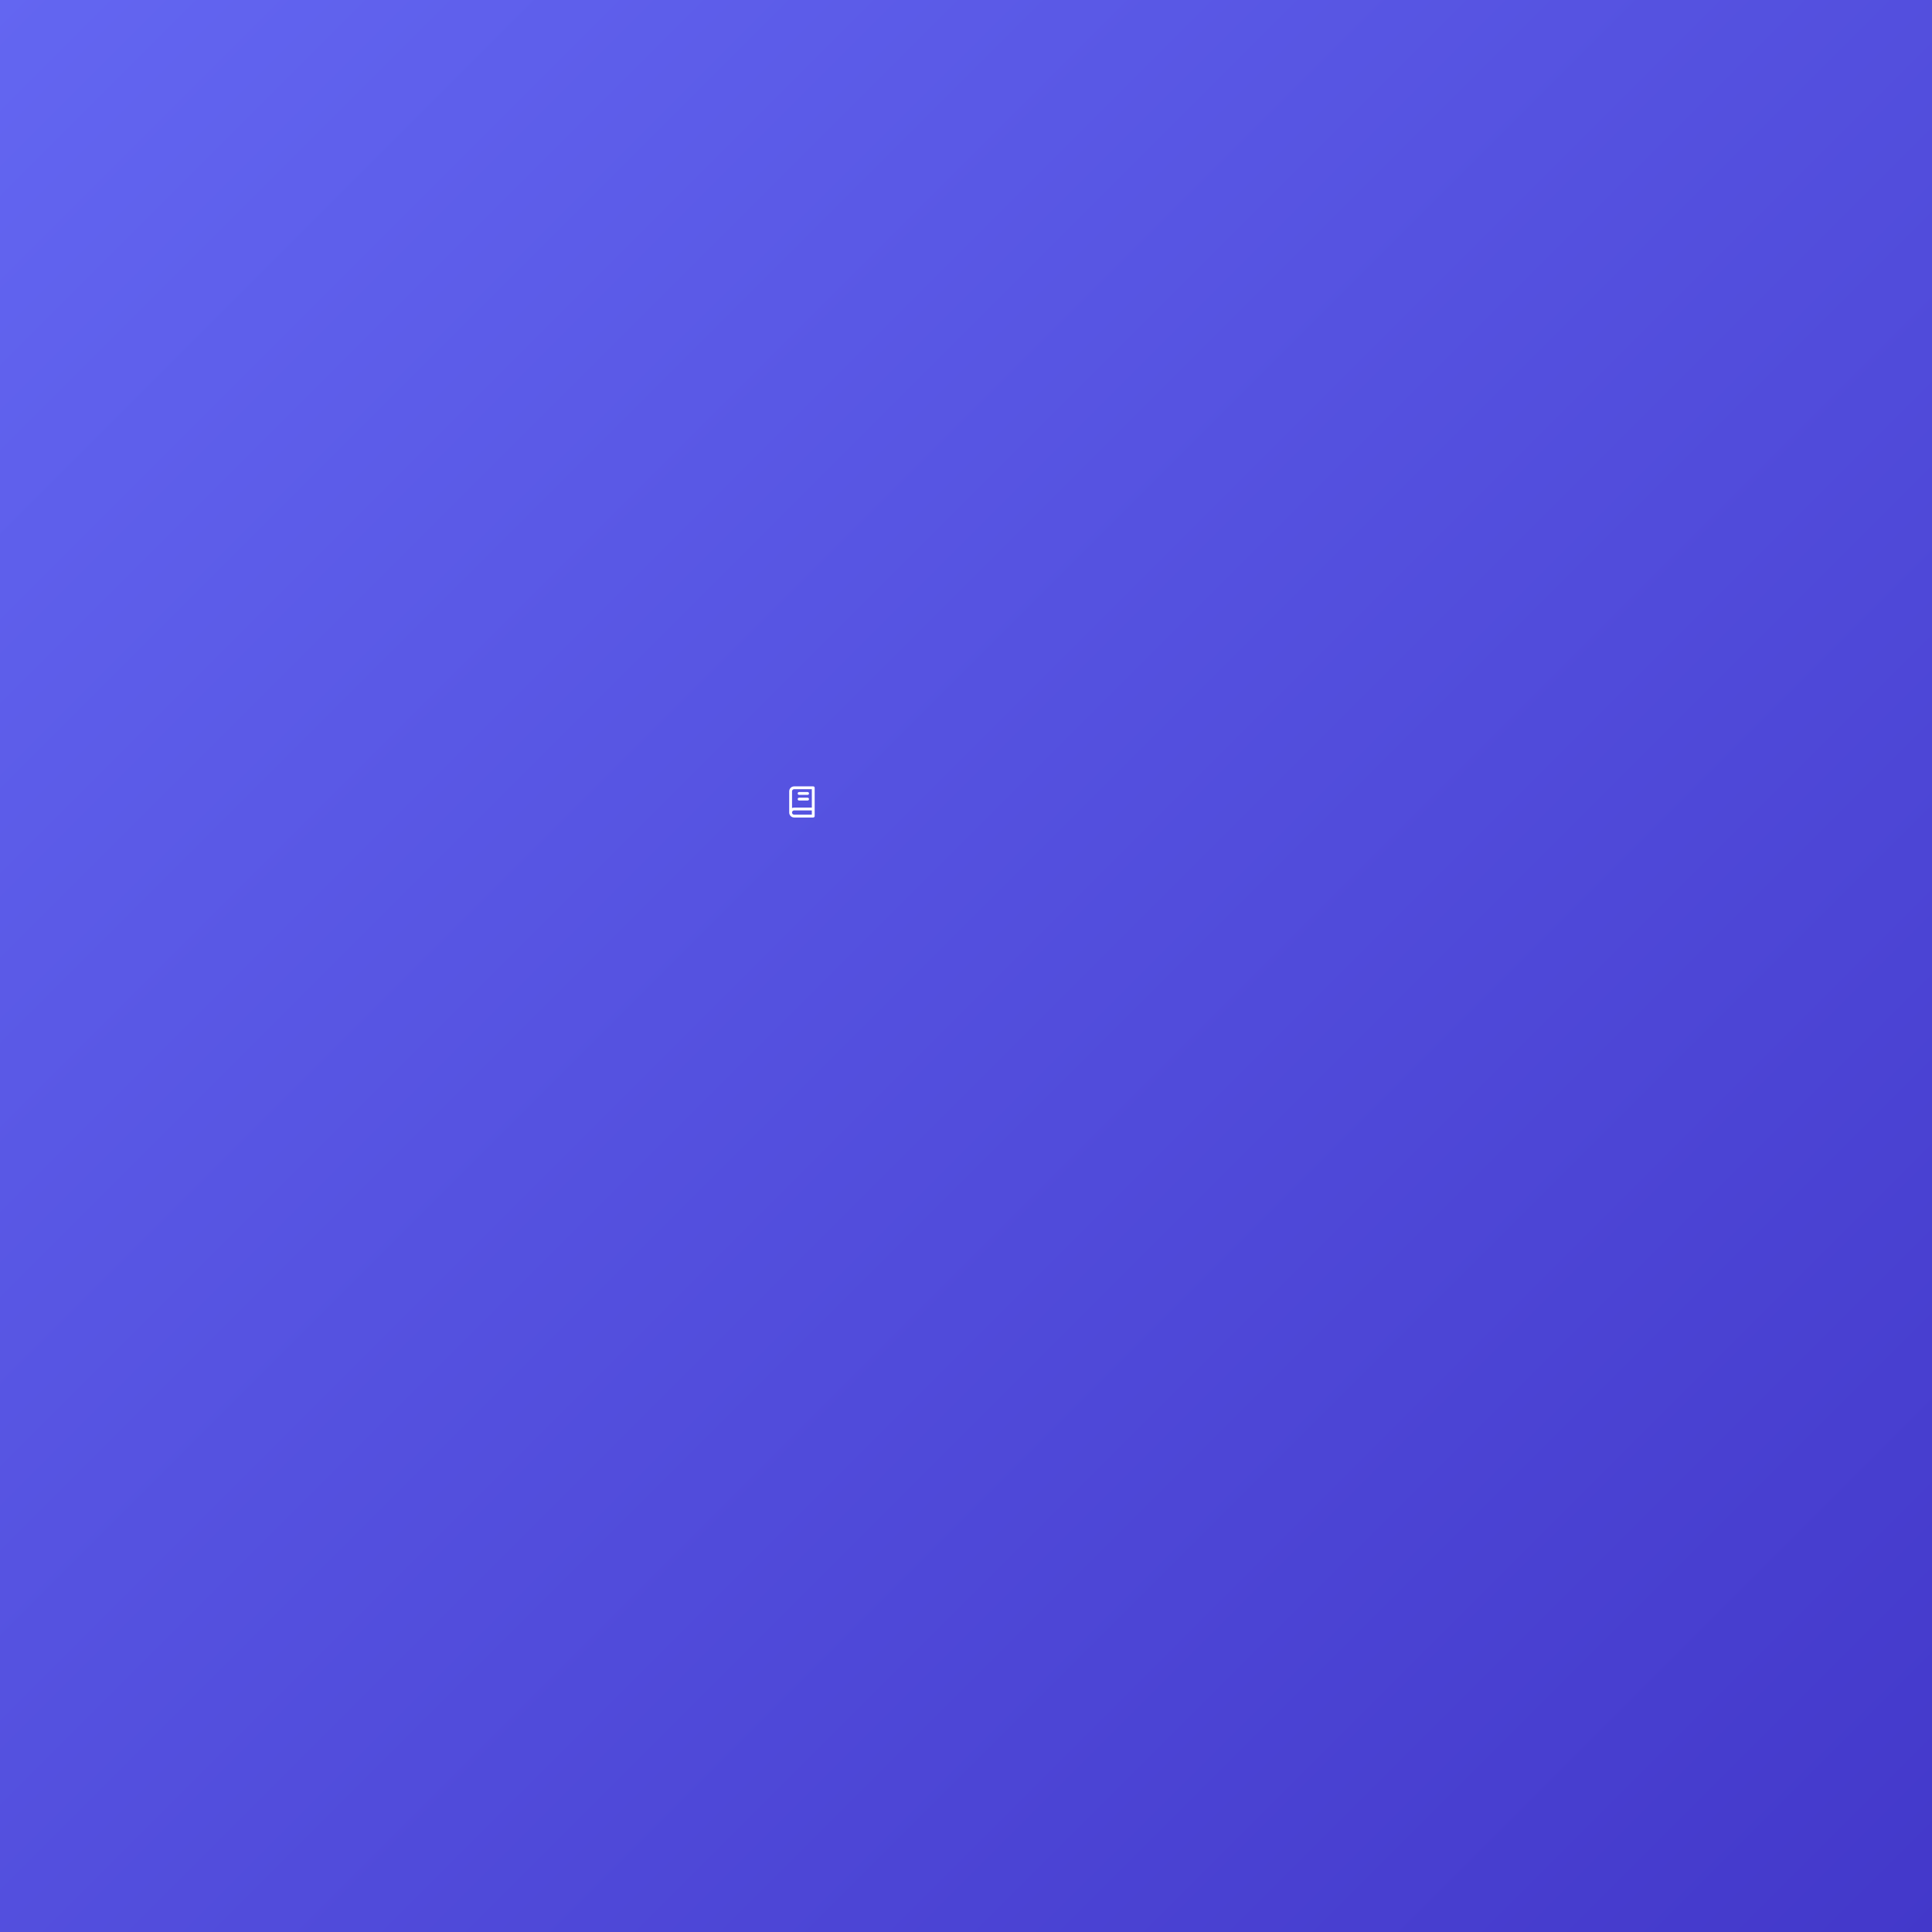
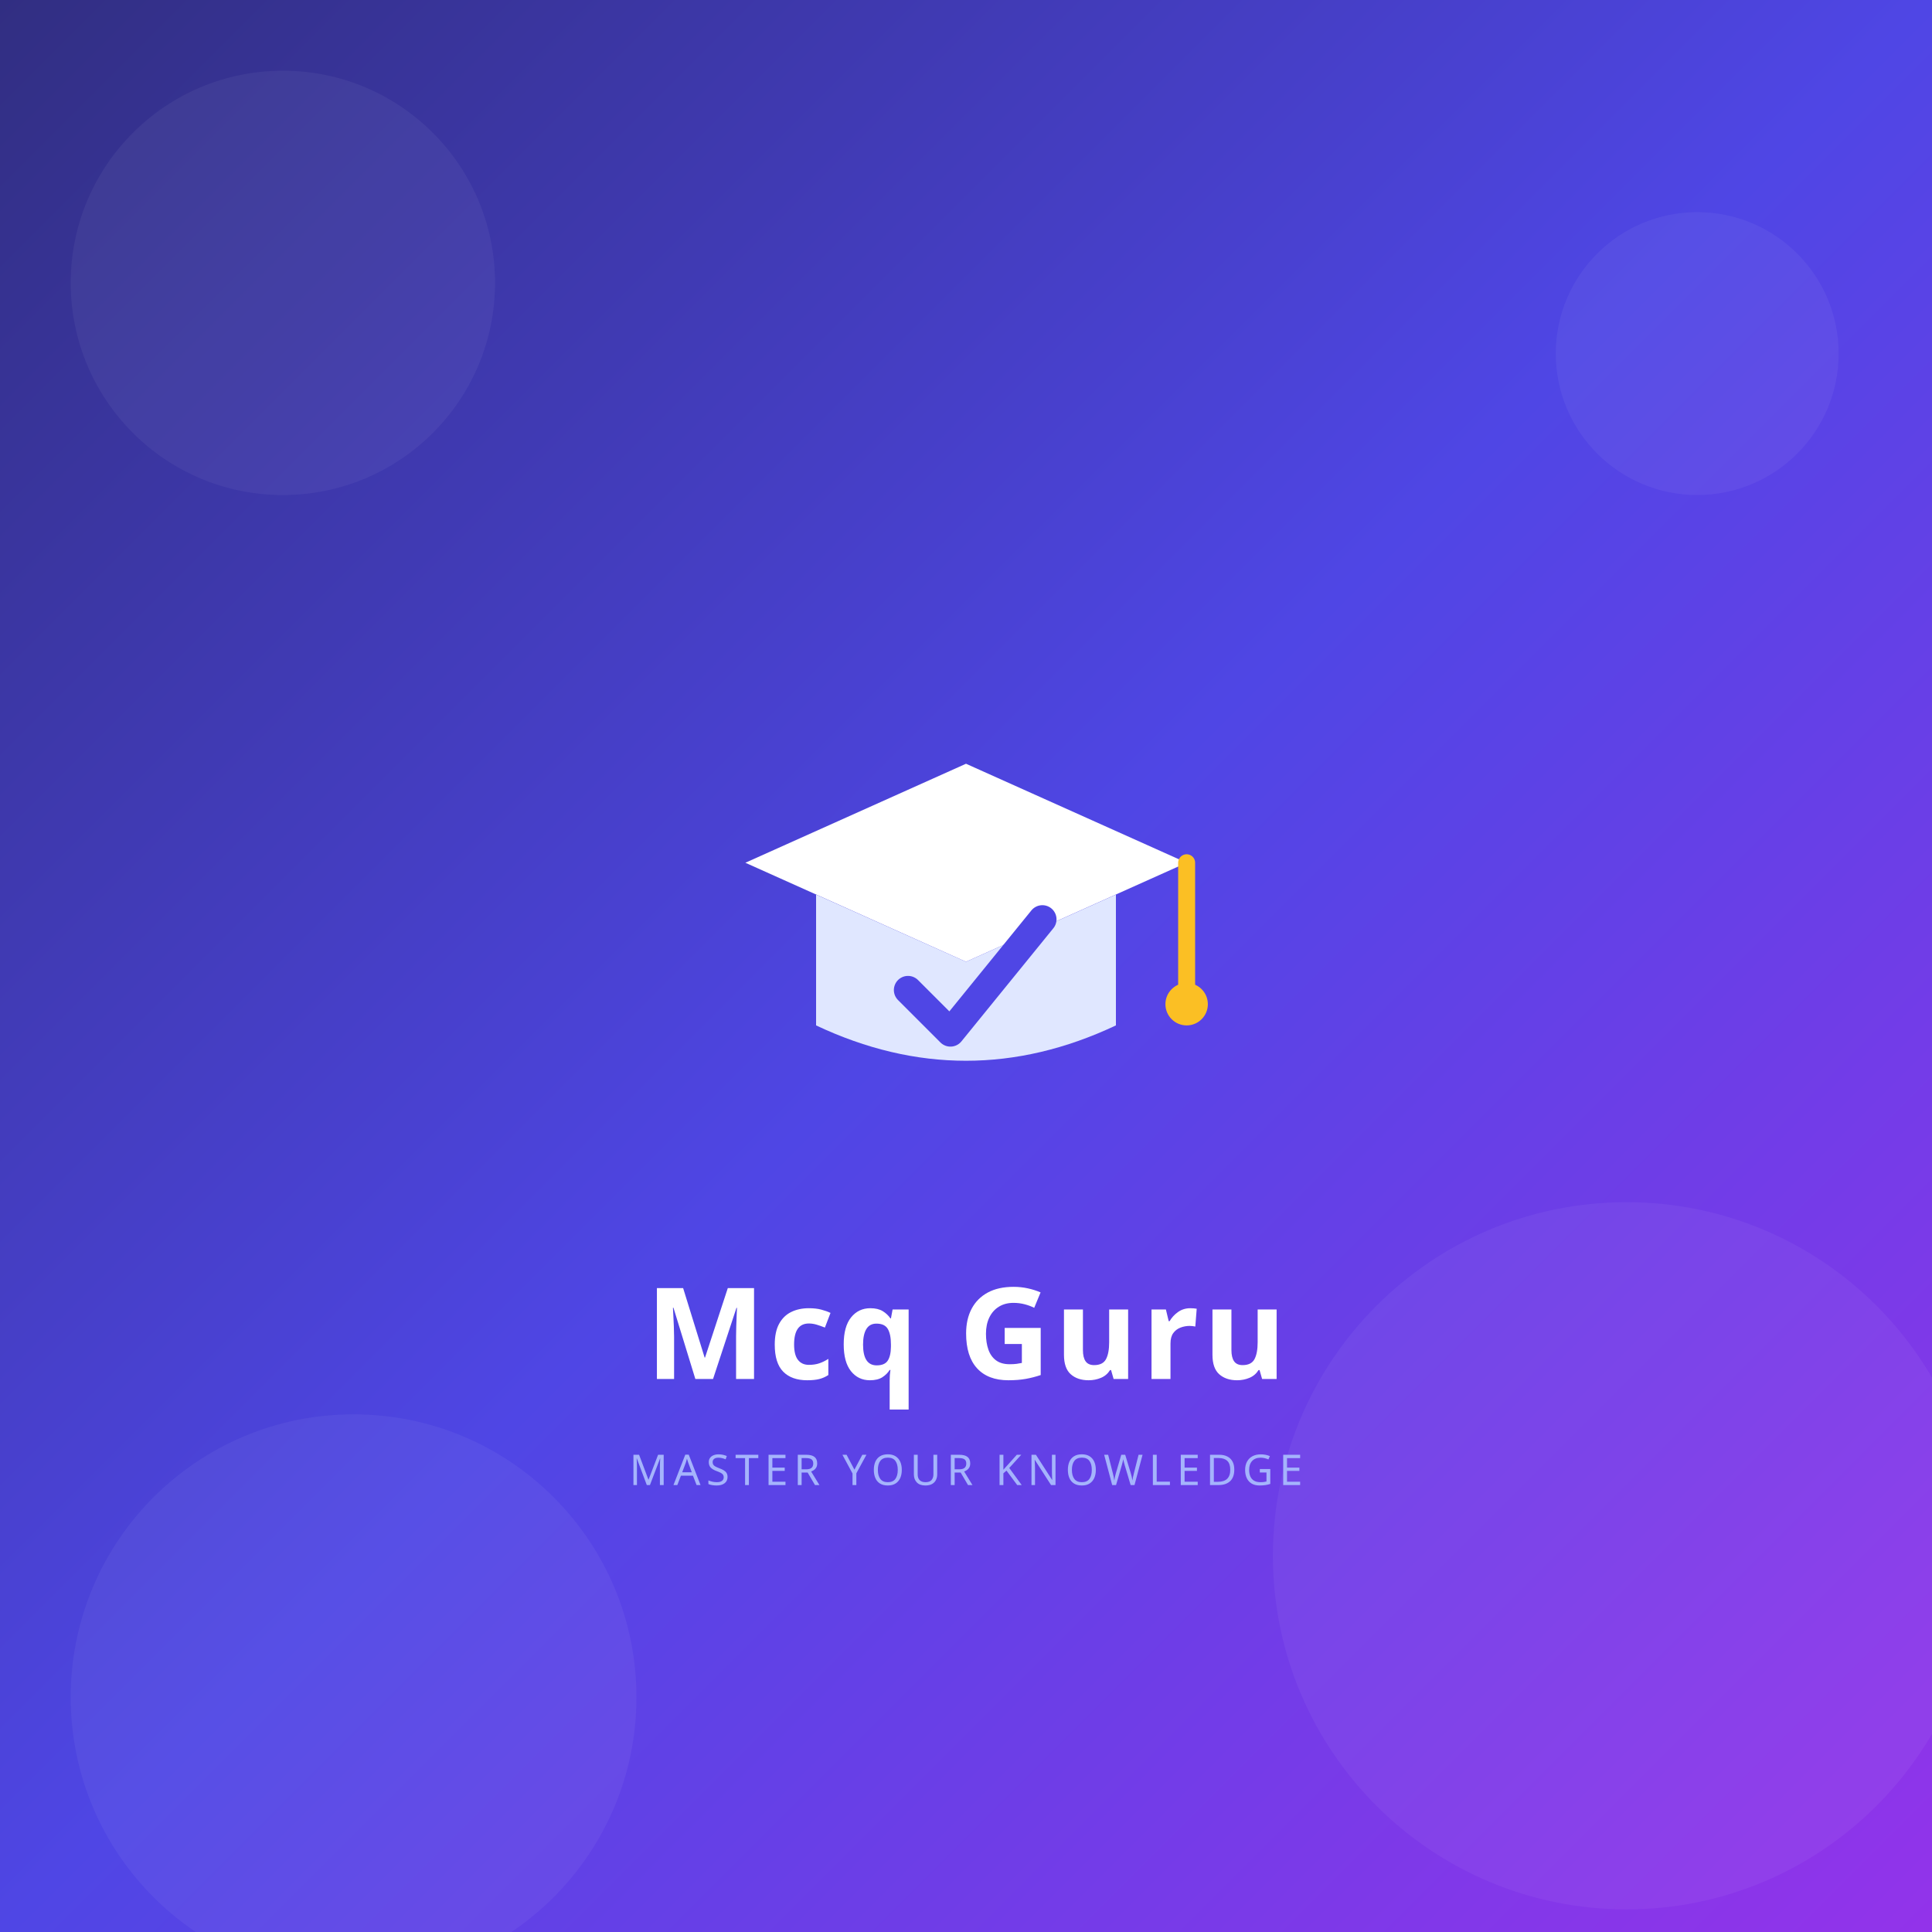
- <svg xmlns="http://www.w3.org/2000/svg" viewBox="0 0 2732 2732" width="2732" height="2732">
+ <svg xmlns="http://www.w3.org/2000/svg" viewBox="0 0 2732 2732">
  <defs>
-     <linearGradient id="grad" x1="0%" y1="0%" x2="100%" y2="100%">
-       <stop offset="0%" stop-color="#6366f1" />
-       <stop offset="100%" stop-color="#4338ca" />
+     <linearGradient id="bg" x1="0%" y1="0%" x2="100%" y2="100%">
+       <stop offset="0%" stop-color="#312E81" />
+       <stop offset="50%" stop-color="#4F46E5" />
+       <stop offset="100%" stop-color="#9333EA" />
    </linearGradient>
  </defs>
-   <rect width="2732" height="2732" fill="url(#grad)" />
-   <g transform="translate(1110, 1110) scale(2)">
-     <path d="M4 19.5v-15A2.5 2.5 0 0 1 6.5 2H20v20H6.5a2.5 2.5 0 0 1 0-5H20" fill="none" stroke="#ffffff" stroke-width="2" stroke-linecap="round" stroke-linejoin="round" />
-     <path d="M10 10h6" fill="none" stroke="#ffffff" stroke-width="2" stroke-linecap="round" stroke-linejoin="round" />
-     <path d="M10 6h6" fill="none" stroke="#ffffff" stroke-width="2" stroke-linecap="round" stroke-linejoin="round" />
+   <rect width="2732" height="2732" fill="url(#bg)" />
+   <circle cx="400" cy="400" r="300" fill="#ffffff" opacity="0.05" />
+   <circle cx="2300" cy="2200" r="500" fill="#ffffff" opacity="0.05" />
+   <circle cx="2400" cy="500" r="200" fill="#ffffff" opacity="0.05" />
+   <circle cx="500" cy="2400" r="400" fill="#ffffff" opacity="0.05" />
+   <g transform="translate(854, 800) scale(1)">
+     <path d="M512 280 L200 420 L512 560 L824 420 Z" fill="#ffffff" />
+     <path d="M300 465 L300 650 Q512 750 724 650 L724 465 L512 560 Z" fill="#E0E7FF" />
+     <path d="M824 420 L824 600" stroke="#FBBF24" stroke-width="24" stroke-linecap="round" />
+     <circle cx="824" cy="620" r="30" fill="#FBBF24" />
+     <path d="M430 600 L490 660 L620 500" fill="none" stroke="#4F46E5" stroke-width="40" stroke-linecap="round" stroke-linejoin="round" />
  </g>
+   <text x="1366" y="1950" font-family="sans-serif" font-size="180" font-weight="bold" fill="#ffffff" text-anchor="middle" letter-spacing="5">Mcq Guru</text>
+   <text x="1366" y="2100" font-family="sans-serif" font-size="60" font-weight="normal" fill="#A5B4FC" text-anchor="middle" letter-spacing="8">MASTER YOUR KNOWLEDGE</text>
</svg>
